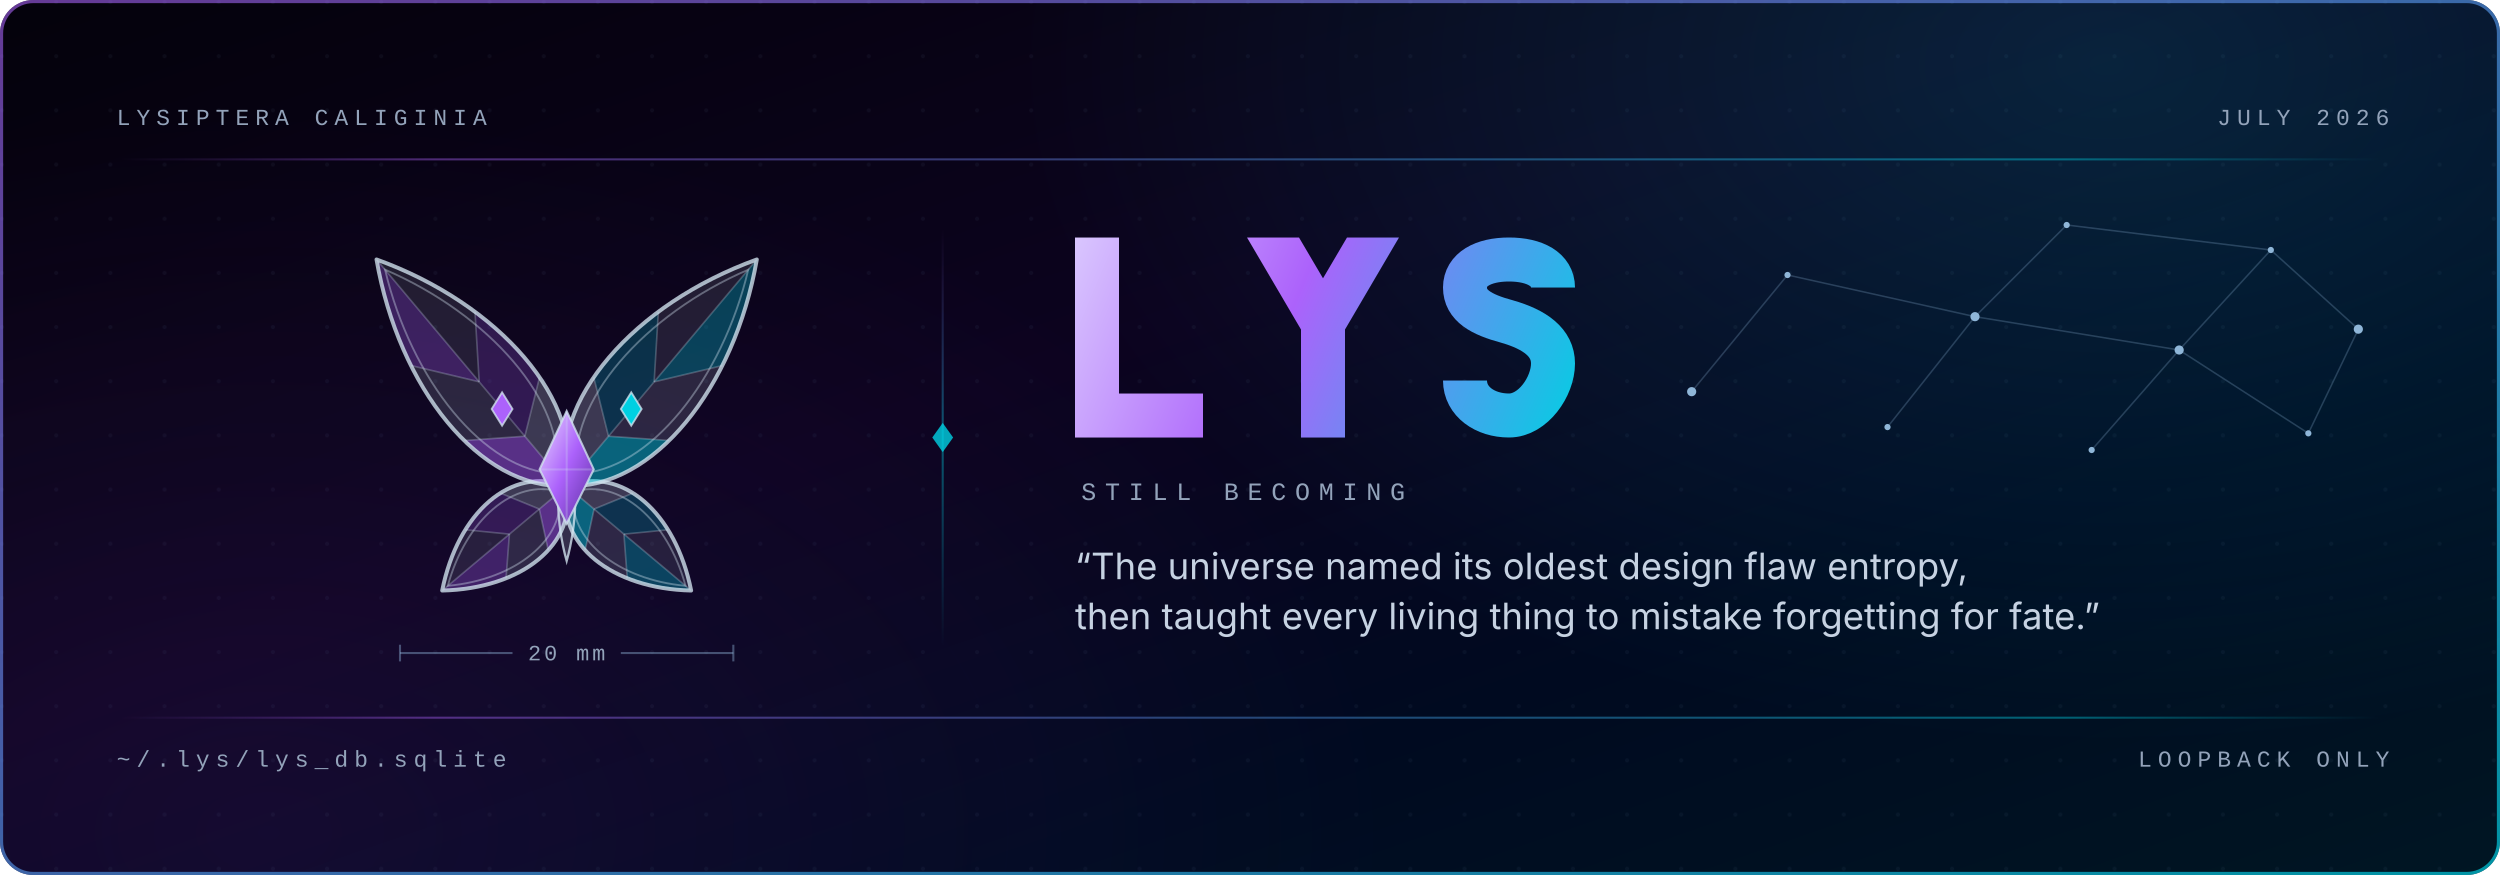
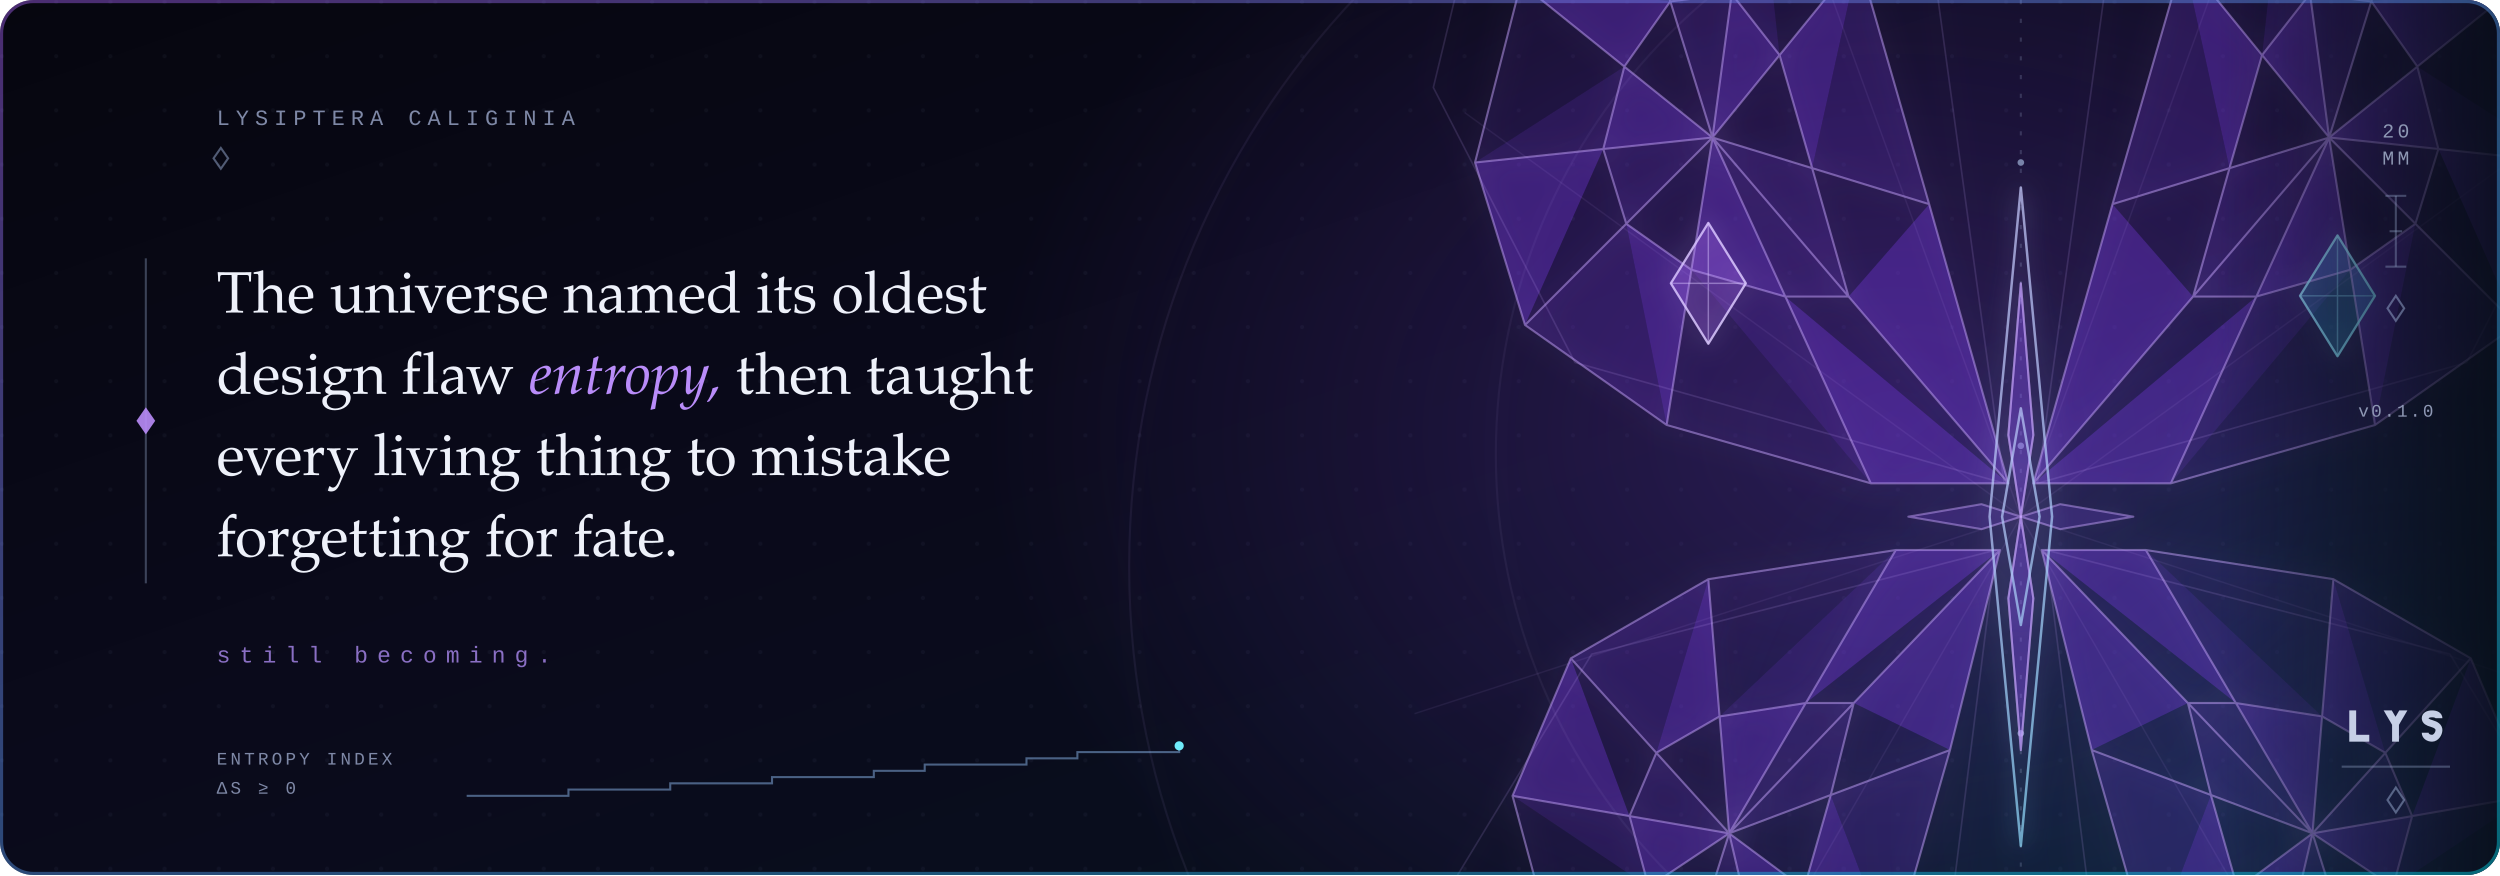
- <svg xmlns="http://www.w3.org/2000/svg" viewBox="0 0 1200 420" width="1200" height="420" role="img" aria-labelledby="lysTitle lysDesc">
+ <svg xmlns="http://www.w3.org/2000/svg" xmlns:xlink="http://www.w3.org/1999/xlink" viewBox="0 0 1200 420" width="1200" height="420" role="img" aria-labelledby="lysTitle lysDesc">
  <defs>
    <linearGradient id="bg" x1="0" y1="0" x2="1" y2="1">
-       <stop offset="0" stop-color="#04020B" />
-       <stop offset=".42" stop-color="#0C031F" />
-       <stop offset=".70" stop-color="#000A20" />
-       <stop offset="1" stop-color="#001623" />
+       <stop offset="0" stop-color="#06060F" />
+       <stop offset=".45" stop-color="#0A0A1B" />
+       <stop offset="1" stop-color="#08111F" />
    </linearGradient>
-     <linearGradient id="wordmark" gradientUnits="userSpaceOnUse" x1="0" y1="-100" x2="250" y2="6">
-       <stop offset="0" stop-color="#D9C6FE" />
-       <stop offset=".42" stop-color="#AC62FB" />
-       <stop offset="1" stop-color="#00D0E2" />
+     <linearGradient id="wingFill" gradientUnits="userSpaceOnUse" x1="670" y1="108" x2="1150" y2="368">
+       <stop offset="0" stop-color="#7C3AED" />
+       <stop offset=".28" stop-color="#AC62FB" />
+       <stop offset=".56" stop-color="#7E86F2" />
+       <stop offset=".78" stop-color="#22B4DE" />
+       <stop offset="1" stop-color="#00D8EA" />
    </linearGradient>
-     <linearGradient id="gemFill" x1="0" y1="0" x2="1" y2="1">
-       <stop offset="0" stop-color="#E9DBFF" />
-       <stop offset=".5" stop-color="#AC62FB" />
-       <stop offset="1" stop-color="#5B2E9E" />
+     <linearGradient id="wingLine" gradientUnits="userSpaceOnUse" x1="670" y1="108" x2="1150" y2="368">
+       <stop offset="0" stop-color="#C9A6FF" />
+       <stop offset=".30" stop-color="#DCCBFF" />
+       <stop offset=".58" stop-color="#B7C8FA" />
+       <stop offset=".80" stop-color="#7FDCF7" />
+       <stop offset="1" stop-color="#5FEAFA" />
    </linearGradient>
-     <radialGradient id="auroraCyan" cx=".5" cy=".5" r=".5">
-       <stop offset="0" stop-color="#00A0B1" stop-opacity=".20" />
-       <stop offset="1" stop-color="#00A0B1" stop-opacity="0" />
+     <radialGradient id="haloViolet" cx=".5" cy=".5" r=".5">
+       <stop offset="0" stop-color="#6B3AC4" stop-opacity=".34" />
+       <stop offset="1" stop-color="#6B3AC4" stop-opacity="0" />
    </radialGradient>
-     <radialGradient id="auroraViolet" cx=".5" cy=".5" r=".5">
-       <stop offset="0" stop-color="#6F32A7" stop-opacity=".13" />
-       <stop offset="1" stop-color="#6F32A7" stop-opacity="0" />
+     <radialGradient id="haloCyan" cx=".5" cy=".5" r=".5">
+       <stop offset="0" stop-color="#0B6E86" stop-opacity=".26" />
+       <stop offset="1" stop-color="#0B6E86" stop-opacity="0" />
    </radialGradient>
    <linearGradient id="frameGrad" x1="0" y1="0" x2="1" y2="1">
-       <stop offset="0" stop-color="#AC62FB" stop-opacity=".58" />
-       <stop offset="1" stop-color="#00D0E2" stop-opacity=".68" />
+       <stop offset="0" stop-color="#AC62FB" stop-opacity=".42" />
+       <stop offset="1" stop-color="#00D0E2" stop-opacity=".46" />
    </linearGradient>
-     <linearGradient id="ruleGrad" x1="0" y1="0" x2="1" y2="0">
-       <stop offset="0" stop-color="#AC62FB" stop-opacity="0" />
-       <stop offset=".14" stop-color="#AC62FB" stop-opacity=".42" />
-       <stop offset=".86" stop-color="#00D0E2" stop-opacity=".42" />
-       <stop offset="1" stop-color="#00D0E2" stop-opacity="0" />
+     <linearGradient id="ruleFade" x1="0" y1="0" x2="1" y2="0">
+       <stop offset="0" stop-color="#8FA0C4" stop-opacity=".38" />
+       <stop offset="1" stop-color="#8FA0C4" stop-opacity="0" />
    </linearGradient>
-     <linearGradient id="divGrad" x1="0" y1="0" x2="0" y2="1">
-       <stop offset="0" stop-color="#AC62FB" stop-opacity="0" />
-       <stop offset=".5" stop-color="#00D0E2" stop-opacity=".42" />
-       <stop offset="1" stop-color="#00D0E2" stop-opacity="0" />
-     </linearGradient>
-     <linearGradient id="glintGrad" x1="0" y1="0" x2="1" y2="0">
-       <stop offset="0" stop-color="#00D0E2" stop-opacity="0" />
-       <stop offset=".5" stop-color="#00D0E2" stop-opacity=".95" />
-       <stop offset="1" stop-color="#00D0E2" stop-opacity="0" />
-     </linearGradient>
-     <linearGradient id="sweepGrad" x1="0" y1="0" x2="1" y2="0">
-       <stop offset="0" stop-color="#FFFFFF" stop-opacity="0" />
-       <stop offset=".5" stop-color="#FFFFFF" stop-opacity=".5" />
-       <stop offset="1" stop-color="#FFFFFF" stop-opacity="0" />
+     <linearGradient id="edgeFade" x1="0" y1="0" x2="1" y2="0">
+       <stop offset="0" stop-color="#070D18" stop-opacity="0" />
+       <stop offset="1" stop-color="#070D18" stop-opacity=".88" />
    </linearGradient>
    <pattern id="dots" width="26" height="26" patternUnits="userSpaceOnUse">
-       <circle cx="1" cy="1" r="1" fill="#8FA8C8" fill-opacity=".055" />
+       <circle cx="1" cy="1" r="1" fill="#8FA8C8" fill-opacity=".05" />
    </pattern>
    <clipPath id="card">
-       <rect x="0" y="0" width="1200" height="420" rx="16" />
+       <rect width="1200" height="420" rx="16" />
    </clipPath>
-     <clipPath id="wmClip">
-       <g class="" transform="translate(516 210) scale(0.96)" fill="#000">
-         <path d="M0 -100 H22 V-22 H64 V0 H0 Z" />
-         <path d="M86 -100 H112 L124 -79.6 L136 -100 H162 L135 -54 V0 H113 V-54 Z" />
-         <path d="M239 -75 C239 -84,230 -89,217 -89 C204 -89,195 -84,195 -75 C195 -66,203 -61.5,216 -58 C230 -54,239 -47.5,239 -37 C239 -25.5,229 -11,217 -11 C205 -11,195 -18,195 -28.5" fill="none" stroke="#000" stroke-width="22" stroke-linecap="butt" />
-       </g>
-     </clipPath>
+     <filter id="bloom" x="-25%" y="-25%" width="150%" height="150%">
+       <feGaussianBlur stdDeviation="6" />
+     </filter>
+     <g id="wire" fill="none" stroke="url(#wingLine)" stroke-linejoin="round">
+       <circle cx="940" cy="272" r="398" stroke-opacity=".07" stroke-width="1" />
+       <circle cx="1004" cy="218" r="286" stroke-opacity=".055" stroke-width="1" />
+       <path d="M0 0 L350 0" transform="translate(970 248) rotate(-70)" stroke-opacity=".08" stroke-width="0.7" />
+       <path d="M0 0 L350 0" transform="translate(970 248) scale(-1 1) rotate(-70)" stroke-opacity=".08" stroke-width="0.7" />
+       <path d="M0 0 L330 0" transform="translate(970 248) rotate(-36)" stroke-opacity=".08" stroke-width="0.7" />
+       <path d="M0 0 L330 0" transform="translate(970 248) scale(-1 1) rotate(-36)" stroke-opacity=".08" stroke-width="0.7" />
+       <path d="M0 0 L306 0" transform="translate(970 248) rotate(18)" stroke-opacity=".08" stroke-width="0.7" />
+       <path d="M0 0 L306 0" transform="translate(970 248) scale(-1 1) rotate(18)" stroke-opacity=".08" stroke-width="0.7" />
+       <path d="M0 0 L286 0" transform="translate(970 248) rotate(60)" stroke-opacity=".08" stroke-width="0.7" />
+       <path d="M0 0 L286 0" transform="translate(970 248) scale(-1 1) rotate(60)" stroke-opacity=".08" stroke-width="0.7" />
+       <path d="M8 -16 L58 -382 L142 -412 L252 -330 L282 -206 L214 -74 Z" transform="translate(970 248)" stroke-opacity=".15" stroke-width="0.8" />
+       <path d="M8 -16 L58 -382 L142 -412 L252 -330 L282 -206 L214 -74 Z" transform="translate(970 248) scale(-1 1)" stroke-opacity=".15" stroke-width="0.8" />
+       <path d="M12 16 L38 224 L132 312 L240 282 L274 178 L206 66 Z" transform="translate(970 248)" stroke-opacity=".15" stroke-width="0.8" />
+       <path d="M12 16 L38 224 L132 312 L240 282 L274 178 L206 66 Z" transform="translate(970 248) scale(-1 1)" stroke-opacity=".15" stroke-width="0.8" />
+       <path d="M6 -16 L44 -150 L78 -268 L128 -332 L192 -324 L240 -256 L262 -170 L238 -92 L170 -44 L72 -16 Z M82.68 -105.64 L100.16 -167.28 L115.8 -221.56 L138.8 -251 L168.24 -247.32 L190.32 -216.04 L200.44 -176.48 L189.4 -140.6 L158.12 -118.52 L113.04 -105.64 Z M82.68 -105.64 L6 -16 M148 -182 L82.68 -105.64 M100.16 -167.28 L44 -150 M148 -182 L100.16 -167.28 M115.8 -221.56 L78 -268 M148 -182 L115.8 -221.56 M138.8 -251 L128 -332 M148 -182 L138.8 -251 M168.24 -247.32 L192 -324 M148 -182 L168.24 -247.32 M190.32 -216.04 L240 -256 M148 -182 L190.32 -216.04 M200.44 -176.48 L262 -170 M148 -182 L200.44 -176.48 M189.4 -140.6 L238 -92 M148 -182 L189.4 -140.6 M158.12 -118.52 L170 -44 M148 -182 L158.12 -118.52 M113.04 -105.64 L72 -16 M148 -182 L113.04 -105.64" transform="translate(970 248)" stroke-opacity=".48" stroke-width="1" />
+       <path d="M6 -16 L44 -150 L78 -268 L128 -332 L192 -324 L240 -256 L262 -170 L238 -92 L170 -44 L72 -16 Z M82.68 -105.64 L100.16 -167.28 L115.8 -221.56 L138.8 -251 L168.24 -247.32 L190.32 -216.04 L200.44 -176.48 L189.4 -140.6 L158.12 -118.52 L113.04 -105.64 Z M82.68 -105.64 L6 -16 M148 -182 L82.68 -105.64 M100.16 -167.28 L44 -150 M148 -182 L100.16 -167.28 M115.8 -221.56 L78 -268 M148 -182 L115.8 -221.56 M138.8 -251 L128 -332 M148 -182 L138.8 -251 M168.24 -247.32 L192 -324 M148 -182 L168.24 -247.32 M190.32 -216.04 L240 -256 M148 -182 L190.32 -216.04 M200.44 -176.48 L262 -170 M148 -182 L200.44 -176.48 M189.4 -140.6 L238 -92 M148 -182 L189.4 -140.6 M158.12 -118.52 L170 -44 M148 -182 L158.12 -118.52 M113.04 -105.64 L72 -16 M148 -182 L113.04 -105.64" transform="translate(970 248) scale(-1 1)" stroke-opacity=".48" stroke-width="1" />
+       <path d="M10 16 L34 112 L62 210 L112 272 L176 266 L224 208 L244 134 L216 68 L150 30 L60 16 Z M80.2 89.44 L91.24 133.6 L104.12 178.68 L127.12 207.2 L156.56 204.44 L178.64 177.76 L187.84 143.72 L174.96 113.36 L144.6 95.88 L103.2 89.44 Z M80.2 89.44 L10 16 M140 152 L80.2 89.44 M91.24 133.6 L34 112 M140 152 L91.24 133.6 M104.12 178.68 L62 210 M140 152 L104.12 178.68 M127.12 207.2 L112 272 M140 152 L127.12 207.2 M156.56 204.44 L176 266 M140 152 L156.56 204.44 M178.64 177.76 L224 208 M140 152 L178.64 177.76 M187.84 143.72 L244 134 M140 152 L187.84 143.72 M174.96 113.36 L216 68 M140 152 L174.96 113.36 M144.6 95.88 L150 30 M140 152 L144.6 95.88 M103.2 89.44 L60 16 M140 152 L103.2 89.44" transform="translate(970 248)" stroke-opacity=".48" stroke-width="1" />
+       <path d="M10 16 L34 112 L62 210 L112 272 L176 266 L224 208 L244 134 L216 68 L150 30 L60 16 Z M80.2 89.44 L91.24 133.6 L104.12 178.68 L127.12 207.2 L156.56 204.44 L178.64 177.76 L187.84 143.72 L174.96 113.36 L144.6 95.88 L103.2 89.44 Z M80.2 89.44 L10 16 M140 152 L80.2 89.44 M91.24 133.6 L34 112 M140 152 L91.24 133.6 M104.12 178.68 L62 210 M140 152 L104.12 178.68 M127.12 207.2 L112 272 M140 152 L127.12 207.2 M156.56 204.44 L176 266 M140 152 L156.56 204.44 M178.64 177.76 L224 208 M140 152 L178.64 177.76 M187.84 143.72 L244 134 M140 152 L187.84 143.72 M174.96 113.36 L216 68 M140 152 L174.96 113.36 M144.6 95.88 L150 30 M140 152 L144.6 95.88 M103.2 89.44 L60 16 M140 152 L103.2 89.44" transform="translate(970 248) scale(-1 1)" stroke-opacity=".48" stroke-width="1" />
+       <path d="M0 0 L39.2 -6 L112 0 L39.2 6 Z" transform="translate(970 248) rotate(-90)" stroke-opacity=".46" stroke-width="1" />
+       <path d="M0 0 L39.2 -6 L112 0 L39.2 6 Z" transform="translate(970 248) scale(-1 1) rotate(-90)" stroke-opacity=".46" stroke-width="1" />
+       <path d="M0 0 L18.9 -6 L54 0 L18.9 6 Z" transform="translate(970 248) rotate(0)" stroke-opacity=".46" stroke-width="1" />
+       <path d="M0 0 L18.9 -6 L54 0 L18.9 6 Z" transform="translate(970 248) scale(-1 1) rotate(0)" stroke-opacity=".46" stroke-width="1" />
+       <path d="M0 0 L39.2 -6 L112 0 L39.2 6 Z" transform="translate(970 248) rotate(90)" stroke-opacity=".46" stroke-width="1" />
+       <path d="M0 0 L39.2 -6 L112 0 L39.2 6 Z" transform="translate(970 248) scale(-1 1) rotate(90)" stroke-opacity=".46" stroke-width="1" />
+       <path d="M970 90 L985 248 L970 406 L955 248 Z" stroke-opacity=".72" stroke-width="1.2" />
+       <path d="M970 196 L979 248 L970 300 L961 248 Z" stroke-opacity=".72" stroke-width="1.2" />
+       <path d="M820 107 L838 136 L820 165 L802 136 Z" stroke-opacity=".85" stroke-width="1.1" />
+       <path d="M820 107 L820 165 M802 136 L838 136" stroke-opacity=".45" stroke-width="0.7" />
+       <path d="M1122 113 L1140 142 L1122 171 L1104 142 Z" stroke-opacity=".85" stroke-width="1.1" />
+       <path d="M1122 113 L1122 171 M1104 142 L1140 142" stroke-opacity=".45" stroke-width="0.7" />
+     </g>
  </defs>
  <style>
-     .breath { transform-box: view-box; transform-origin: 272px 233.32px; animation: breath 9s ease-in-out infinite; }
-     @keyframes breath { 0%, 100% { transform: scale(1); } 50% { transform: scale(1.022); } }
+     .drift { transform-box: view-box; transform-origin: 970px 248px; animation: drift 14s ease-in-out infinite; }
+     @keyframes drift { 0%, 100% { transform: scale(1); } 50% { transform: scale(1.018); } }

-     .gem { transform-box: view-box; transform-origin: 272px 233.32px; animation: gemPulse 3.8s ease-in-out infinite; }
-     @keyframes gemPulse { 0%, 100% { opacity: .72; } 50% { opacity: 1; } }
+     .pulse { animation: pulse 5.2s ease-in-out infinite; }
+     @keyframes pulse { 0%, 100% { opacity: .62; } 50% { opacity: 1; } }

-     .node { animation: twinkle 5s ease-in-out infinite alternate; }
-     @keyframes twinkle { from { opacity: .12; } to { opacity: var(--o, .5); } }
+     .rise { transform-box: view-box; animation: rise 1.2s cubic-bezier(.32, .72, .35, 1) both; }
+     @keyframes rise { from { transform: translateY(10px); } to { transform: none; } }
+     .d1 { animation-delay: .04s; } .d2 { animation-delay: .22s; } .d3 { animation-delay: .44s; }

-     .glint { animation: glint 8s cubic-bezier(.32, .72, .35, 1) infinite; }
-     @keyframes glint {
-       0%        { transform: translateX(0); opacity: 0; }
-       7%        { opacity: 1; }
-       46%       { opacity: 1; }
-       54%, 100% { transform: translateX(1420px); opacity: 0; }
-     }
- 
-     .sweep { animation: sweep 9s cubic-bezier(.32, .72, .35, 1) infinite; }
-     @keyframes sweep { 0% { transform: translateX(0); } 34%, 100% { transform: translateX(560px); } }
- 
-     .rise { transform-box: view-box; animation: rise 1.1s cubic-bezier(.32, .72, .35, 1) both; }
-     @keyframes rise { from { transform: translateY(9px); } to { transform: none; } }
-     .d1 { animation-delay: .05s; } .d2 { animation-delay: .26s; } .d3 { animation-delay: .44s; }
+     .trace { stroke-dasharray: 360; stroke-dashoffset: 360;
+              animation: trace 3.4s cubic-bezier(.32, .72, .35, 1) .5s forwards; }
+     @keyframes trace { to { stroke-dashoffset: 0; } }

    @media (prefers-reduced-motion: reduce) {
      * { animation: none !important; }
-       .node { opacity: .38; }
+       .trace { stroke-dashoffset: 0; }
    }
  </style>
  <g clip-path="url(#card)">
    <rect width="1200" height="420" fill="url(#bg)" />
    <rect width="1200" height="420" fill="url(#dots)" />
-     <ellipse cx="1010" cy="30" rx="520" ry="330" fill="url(#auroraCyan)" />
-     <ellipse cx="130" cy="400" rx="540" ry="350" fill="url(#auroraViolet)" />
-     <g class="constellation" stroke="#8FB6D8" stroke-opacity=".26" stroke-width="0.75" fill="none">
-       <path d="M812 188 L858 132" />
-       <path d="M858 132 L948 152" />
-       <path d="M948 152 L906 205" />
-       <path d="M948 152 L992 108" />
-       <path d="M992 108 L1090 120" />
-       <path d="M948 152 L1046 168" />
-       <path d="M1046 168 L1004 216" />
-       <path d="M1046 168 L1090 120" />
-       <path d="M1090 120 L1132 158" />
-       <path d="M1132 158 L1108 208" />
-       <path d="M1046 168 L1108 208" />
+     <ellipse cx="910" cy="208" rx="440" ry="330" fill="url(#haloViolet)" />
+     <ellipse cx="1160" cy="398" rx="360" ry="290" fill="url(#haloCyan)" />
+     <path d="M970 0 V420" stroke="#9FB2D8" stroke-opacity=".22" stroke-width="1" stroke-dasharray="2 7" />
+     <circle cx="970" cy="78" r="1.6" fill="#9FB2D8" fill-opacity=".7" />
+     <circle cx="970" cy="214" r="1.6" fill="#9FB2D8" fill-opacity=".7" />
+     <circle cx="970" cy="352" r="1.6" fill="#9FB2D8" fill-opacity=".7" />
+     <g class="drift">
+       <g transform="translate(970 248)">
+         <path d="M82.68 -105.64 L6 -16 L44 -150 Z M100.16 -167.28 L78 -268 L115.8 -221.56 Z M148 -182 L115.8 -221.56 L138.8 -251 Z M138.8 -251 L128 -332 L192 -324 Z M168.24 -247.32 L240 -256 L190.32 -216.04 Z M148 -182 L190.32 -216.04 L200.44 -176.48 Z M200.44 -176.48 L262 -170 L238 -92 Z M189.4 -140.6 L170 -44 L158.12 -118.52 Z M148 -182 L158.12 -118.52 L113.04 -105.64 Z M113.04 -105.64 L72 -16 L6 -16 Z" fill="url(#wingFill)" fill-opacity=".38" />
+         <path d="M148 -182 L82.68 -105.64 L100.16 -167.28 Z M100.16 -167.28 L44 -150 L78 -268 Z M115.8 -221.56 L128 -332 L138.8 -251 Z M148 -182 L138.8 -251 L168.24 -247.32 Z M168.24 -247.32 L192 -324 L240 -256 Z M190.32 -216.04 L262 -170 L200.44 -176.48 Z M148 -182 L200.44 -176.48 L189.4 -140.6 Z M189.4 -140.6 L238 -92 L170 -44 Z M158.12 -118.52 L72 -16 L113.04 -105.64 Z M148 -182 L113.04 -105.64 L82.68 -105.64 Z" fill="url(#wingFill)" fill-opacity=".21" />
+         <path d="M82.68 -105.64 L44 -150 L100.16 -167.28 Z M148 -182 L100.16 -167.28 L115.8 -221.56 Z M115.8 -221.56 L78 -268 L128 -332 Z M138.8 -251 L192 -324 L168.24 -247.32 Z M148 -182 L168.24 -247.32 L190.32 -216.04 Z M190.32 -216.04 L240 -256 L262 -170 Z M200.44 -176.48 L238 -92 L189.4 -140.6 Z M148 -182 L189.4 -140.6 L158.12 -118.52 Z M158.12 -118.52 L170 -44 L72 -16 Z M113.04 -105.64 L6 -16 L82.68 -105.64 Z" fill="url(#wingFill)" fill-opacity=".09" />
+       </g>
+       <g transform="translate(970 248) scale(-1 1)">
+         <path d="M82.68 -105.64 L6 -16 L44 -150 Z M100.16 -167.28 L78 -268 L115.8 -221.56 Z M148 -182 L115.8 -221.56 L138.8 -251 Z M138.8 -251 L128 -332 L192 -324 Z M168.24 -247.32 L240 -256 L190.32 -216.04 Z M148 -182 L190.32 -216.04 L200.44 -176.48 Z M200.44 -176.48 L262 -170 L238 -92 Z M189.4 -140.6 L170 -44 L158.12 -118.52 Z M148 -182 L158.12 -118.52 L113.04 -105.64 Z M113.04 -105.64 L72 -16 L6 -16 Z" fill="url(#wingFill)" fill-opacity=".38" />
+         <path d="M148 -182 L82.68 -105.64 L100.16 -167.28 Z M100.16 -167.28 L44 -150 L78 -268 Z M115.8 -221.56 L128 -332 L138.8 -251 Z M148 -182 L138.8 -251 L168.24 -247.32 Z M168.24 -247.32 L192 -324 L240 -256 Z M190.32 -216.04 L262 -170 L200.44 -176.48 Z M148 -182 L200.44 -176.48 L189.4 -140.6 Z M189.4 -140.6 L238 -92 L170 -44 Z M158.12 -118.52 L72 -16 L113.04 -105.64 Z M148 -182 L113.04 -105.64 L82.68 -105.64 Z" fill="url(#wingFill)" fill-opacity=".21" />
+         <path d="M82.68 -105.64 L44 -150 L100.16 -167.28 Z M148 -182 L100.16 -167.28 L115.8 -221.56 Z M115.8 -221.56 L78 -268 L128 -332 Z M138.8 -251 L192 -324 L168.24 -247.32 Z M148 -182 L168.24 -247.32 L190.32 -216.04 Z M190.32 -216.04 L240 -256 L262 -170 Z M200.44 -176.48 L238 -92 L189.4 -140.6 Z M148 -182 L189.4 -140.6 L158.12 -118.52 Z M158.12 -118.52 L170 -44 L72 -16 Z M113.04 -105.64 L6 -16 L82.68 -105.64 Z" fill="url(#wingFill)" fill-opacity=".09" />
+       </g>
+       <g transform="translate(970 248)">
+         <path d="M80.2 89.44 L10 16 L34 112 Z M91.24 133.6 L62 210 L104.12 178.68 Z M140 152 L104.12 178.68 L127.12 207.2 Z M127.12 207.2 L112 272 L176 266 Z M156.56 204.44 L224 208 L178.64 177.76 Z M140 152 L178.64 177.76 L187.84 143.72 Z M187.84 143.72 L244 134 L216 68 Z M174.96 113.36 L150 30 L144.6 95.88 Z M140 152 L144.6 95.88 L103.2 89.44 Z M103.2 89.44 L60 16 L10 16 Z" fill="url(#wingFill)" fill-opacity=".38" />
+         <path d="M140 152 L80.2 89.44 L91.24 133.6 Z M91.24 133.6 L34 112 L62 210 Z M104.12 178.68 L112 272 L127.12 207.2 Z M140 152 L127.12 207.2 L156.56 204.44 Z M156.56 204.44 L176 266 L224 208 Z M178.64 177.76 L244 134 L187.84 143.72 Z M140 152 L187.84 143.72 L174.96 113.36 Z M174.96 113.36 L216 68 L150 30 Z M144.6 95.88 L60 16 L103.2 89.44 Z M140 152 L103.2 89.44 L80.2 89.44 Z" fill="url(#wingFill)" fill-opacity=".21" />
+         <path d="M80.2 89.44 L34 112 L91.24 133.6 Z M140 152 L91.24 133.6 L104.12 178.68 Z M104.12 178.68 L62 210 L112 272 Z M127.12 207.2 L176 266 L156.56 204.44 Z M140 152 L156.56 204.44 L178.64 177.76 Z M178.64 177.76 L224 208 L244 134 Z M187.84 143.72 L216 68 L174.96 113.36 Z M140 152 L174.96 113.36 L144.6 95.88 Z M144.6 95.88 L150 30 L60 16 Z M103.2 89.44 L10 16 L80.2 89.44 Z" fill="url(#wingFill)" fill-opacity=".09" />
+       </g>
+       <g transform="translate(970 248) scale(-1 1)">
+         <path d="M80.2 89.44 L10 16 L34 112 Z M91.24 133.6 L62 210 L104.12 178.68 Z M140 152 L104.12 178.68 L127.12 207.2 Z M127.12 207.2 L112 272 L176 266 Z M156.56 204.44 L224 208 L178.64 177.76 Z M140 152 L178.64 177.76 L187.84 143.72 Z M187.84 143.72 L244 134 L216 68 Z M174.96 113.36 L150 30 L144.6 95.88 Z M140 152 L144.6 95.88 L103.2 89.44 Z M103.2 89.44 L60 16 L10 16 Z" fill="url(#wingFill)" fill-opacity=".38" />
+         <path d="M140 152 L80.2 89.44 L91.24 133.6 Z M91.24 133.6 L34 112 L62 210 Z M104.12 178.68 L112 272 L127.12 207.2 Z M140 152 L127.12 207.2 L156.56 204.44 Z M156.56 204.44 L176 266 L224 208 Z M178.64 177.76 L244 134 L187.84 143.72 Z M140 152 L187.84 143.72 L174.96 113.36 Z M174.96 113.36 L216 68 L150 30 Z M144.6 95.88 L60 16 L103.2 89.44 Z M140 152 L103.2 89.44 L80.2 89.44 Z" fill="url(#wingFill)" fill-opacity=".21" />
+         <path d="M80.2 89.44 L34 112 L91.24 133.6 Z M140 152 L91.24 133.6 L104.12 178.68 Z M104.12 178.68 L62 210 L112 272 Z M127.12 207.2 L176 266 L156.56 204.44 Z M140 152 L156.56 204.44 L178.64 177.76 Z M178.64 177.76 L224 208 L244 134 Z M187.84 143.72 L216 68 L174.96 113.36 Z M140 152 L174.96 113.36 L144.6 95.88 Z M144.6 95.88 L150 30 L60 16 Z M103.2 89.44 L10 16 L80.2 89.44 Z" fill="url(#wingFill)" fill-opacity=".09" />
+       </g>
+       <path d="M0 0 L39.2 -6 L112 0 L39.2 6 Z" transform="translate(970 248) rotate(-90)" fill="url(#wingFill)" fill-opacity=".20" />
+       <path d="M0 0 L39.2 -6 L112 0 L39.2 6 Z" transform="translate(970 248) scale(-1 1) rotate(-90)" fill="url(#wingFill)" fill-opacity=".20" />
+       <path d="M0 0 L18.9 -6 L54 0 L18.9 6 Z" transform="translate(970 248) rotate(0)" fill="url(#wingFill)" fill-opacity=".20" />
+       <path d="M0 0 L18.9 -6 L54 0 L18.9 6 Z" transform="translate(970 248) scale(-1 1) rotate(0)" fill="url(#wingFill)" fill-opacity=".20" />
+       <path d="M0 0 L39.2 -6 L112 0 L39.2 6 Z" transform="translate(970 248) rotate(90)" fill="url(#wingFill)" fill-opacity=".20" />
+       <path d="M0 0 L39.2 -6 L112 0 L39.2 6 Z" transform="translate(970 248) scale(-1 1) rotate(90)" fill="url(#wingFill)" fill-opacity=".20" />
+       <path d="M820 107 L838 136 L820 165 L802 136 Z" fill="url(#wingFill)" fill-opacity=".26" />
+       <path d="M1122 113 L1140 142 L1122 171 L1104 142 Z" fill="url(#wingFill)" fill-opacity=".26" />
+       <use xlink:href="#wire" href="#wire" filter="url(#bloom)" opacity=".62" />
+       <use xlink:href="#wire" href="#wire" />
    </g>
-     <g class="constellation" fill="#8FB6D8">
-       <circle class="node" cx="812" cy="188" r="2.2" style="--o:0.55;animation-duration:4.2s;animation-delay:-0.0s" />
-       <circle class="node" cx="858" cy="132" r="1.5" style="--o:0.55;animation-duration:5.0s;animation-delay:-0.7s" />
-       <circle class="node" cx="906" cy="205" r="1.5" style="--o:0.55;animation-duration:5.8s;animation-delay:-1.4s" />
-       <circle class="node" cx="948" cy="152" r="2.2" style="--o:0.55;animation-duration:6.6s;animation-delay:-2.1s" />
-       <circle class="node" cx="992" cy="108" r="1.5" style="--o:0.55;animation-duration:7.4s;animation-delay:-2.8s" />
-       <circle class="node" cx="1004" cy="216" r="1.5" style="--o:0.55;animation-duration:4.2s;animation-delay:-3.5s" />
-       <circle class="node" cx="1046" cy="168" r="2.2" style="--o:0.55;animation-duration:5.0s;animation-delay:-4.2s" />
-       <circle class="node" cx="1090" cy="120" r="1.5" style="--o:0.55;animation-duration:5.8s;animation-delay:-4.9s" />
-       <circle class="node" cx="1108" cy="208" r="1.5" style="--o:0.55;animation-duration:6.6s;animation-delay:-5.6s" />
-       <circle class="node" cx="1132" cy="158" r="2.2" style="--o:0.55;animation-duration:7.4s;animation-delay:-6.3s" />
+     <g class="rise d1">
+       <text x="104" y="60" font-family="ui-monospace,SFMono-Regular,'SF Mono',Menlo,Consolas,'Liberation Mono',monospace" font-size="10.5" letter-spacing="2.9" fill="#7E88A6">LYSIPTERA CALIGINIA</text>
+       <path d="M330 56 H700" stroke="url(#ruleFade)" stroke-width="1" />
+       <path d="M106 71 L109.5 76 L106 81 L102.5 76 Z" fill="none" stroke="#8FA0C4" stroke-opacity=".55" stroke-width="1" />
    </g>
-     <rect x="56" y="76" width="1088" height="1" fill="url(#ruleGrad)" />
-     <text x="56" y="60" font-family="ui-monospace,SFMono-Regular,'SF Mono',Menlo,Consolas,'Liberation Mono',monospace" font-size="11" letter-spacing="2.9" fill="#93A3BA">LYSIPTERA CALIGINIA</text>
-     <text x="1146.9" y="60" text-anchor="end" font-family="ui-monospace,SFMono-Regular,'SF Mono',Menlo,Consolas,'Liberation Mono',monospace" font-size="11" letter-spacing="2.9" fill="#93A3BA">JULY 2026</text>
-     <rect x="56" y="344" width="1088" height="1" fill="url(#ruleGrad)" />
-     <rect class="glint" x="-220" y="343.5" width="200" height="2" rx="1" fill="url(#glintGrad)" />
-     <text x="56" y="368" font-family="ui-monospace,SFMono-Regular,'SF Mono',Menlo,Consolas,'Liberation Mono',monospace" font-size="11" letter-spacing="2.9" fill="#93A3BA">~/.lys/lys_db.sqlite</text>
-     <text x="1146.9" y="368" text-anchor="end" font-family="ui-monospace,SFMono-Regular,'SF Mono',Menlo,Consolas,'Liberation Mono',monospace" font-size="11" letter-spacing="2.9" fill="#93A3BA">LOOPBACK ONLY</text>
-     <rect x="452" y="110" width="1" height="200" fill="url(#divGrad)" />
-     <g class="gem">
-       <path d="M452.5 203 L457.5 210 L452.5 217 L447.5 210 Z" fill="#00D0E2" fill-opacity=".8" />
+     <path d="M70 124 V280" stroke="#8FA0C4" stroke-opacity=".38" stroke-width="1" />
+     <path d="M70 195.5 L74.5 202 L70 208.5 L65.5 202 Z" fill="#B98CF9" fill-opacity=".9" />
+     <g class="rise d2">
+       <text x="104" y="150" font-family="'Iowan Old Style','Palatino Linotype',Palatino,'Hoefler Text',Garamond,'Times New Roman',Georgia,serif" font-size="28" fill="#EEF1FA">The universe named its oldest</text>
+       <text x="104" y="189" font-family="'Iowan Old Style','Palatino Linotype',Palatino,'Hoefler Text',Garamond,'Times New Roman',Georgia,serif" font-size="28" fill="#EEF1FA">design flaw <tspan font-style="italic" fill="#B98CF9">entropy,</tspan> then taught</text>
+       <text x="104" y="228" font-family="'Iowan Old Style','Palatino Linotype',Palatino,'Hoefler Text',Garamond,'Times New Roman',Georgia,serif" font-size="28" fill="#EEF1FA">every living thing to mistake</text>
+       <text x="104" y="267" font-family="'Iowan Old Style','Palatino Linotype',Palatino,'Hoefler Text',Garamond,'Times New Roman',Georgia,serif" font-size="28" fill="#EEF1FA">forgetting for fate.</text>
    </g>
-     <g class="breath">
-       <g class="wing" transform="translate(272 233.32) rotate(40)">
-         <path d="M0 0 L0 -0 L5.06 7.01 L11.3 12.31 L18.52 15.93 L26.57 17.89 L17.16 0 Z" fill="#00D0E2" fill-opacity=".46" />
-         <path d="M17.16 0 L26.57 17.89 L32.31 18.28 L38.28 17.96 L44.44 16.93 L50.73 15.2 L35.88 0 Z" fill="#D2E4F0" fill-opacity=".15" />
-         <path d="M35.88 0 L50.73 15.2 L57.57 12.57 L64.43 9.16 L71.26 4.96 L78 -0 L78 0 Z" fill="#00D0E2" fill-opacity=".30" />
-         <path d="M0 0 L0 0 L5.06 -7.01 L11.3 -12.31 L18.52 -15.93 L26.57 -17.89 L17.16 0 Z" fill="#D2E4F0" fill-opacity=".23" />
-         <path d="M17.16 0 L26.57 -17.89 L32.31 -18.28 L38.28 -17.96 L44.44 -16.93 L50.73 -15.2 L35.88 0 Z" fill="#00D0E2" fill-opacity=".22" />
-         <path d="M35.88 0 L50.73 -15.2 L57.57 -12.57 L64.43 -9.16 L71.26 -4.96 L78 0 L78 0 Z" fill="#D2E4F0" fill-opacity=".11" />
-         <g fill="none" stroke="#D2E4F0" stroke-opacity=".26" stroke-width="0.8">
-           <path d="M0 0 L78 0" />
-           <path d="M17.16 0 L26.57 -17.89" />
-           <path d="M17.16 0 L26.57 17.89" />
-           <path d="M35.88 0 L50.73 -15.2" />
-           <path d="M35.88 0 L50.73 15.2" />
-         </g>
-         <path d="M4.29 0 C16.93 -19.5,47.81 -18.52,74.49 0 C47.81 18.52,16.93 19.5,4.29 0 Z" fill="none" stroke="#D2E4F0" stroke-opacity=".38" stroke-width="0.9" />
-         <path d="M0 0 C14.04 -25,48.36 -23.75,78 0 C48.36 23.75,14.04 25,0 0 Z" fill="none" stroke="#D2E4F0" stroke-opacity=".78" stroke-width="1.9" stroke-linejoin="round" />
-       </g>
-       <g class="wing" transform="translate(272 233.32) scale(-1 1) rotate(40)">
-         <path d="M0 0 L0 -0 L5.06 7.01 L11.3 12.31 L18.52 15.93 L26.57 17.89 L17.16 0 Z" fill="#AC62FB" fill-opacity=".46" />
-         <path d="M17.16 0 L26.57 17.89 L32.31 18.28 L38.28 17.96 L44.44 16.93 L50.73 15.2 L35.88 0 Z" fill="#D2E4F0" fill-opacity=".15" />
-         <path d="M35.88 0 L50.73 15.2 L57.57 12.57 L64.43 9.16 L71.26 4.96 L78 -0 L78 0 Z" fill="#AC62FB" fill-opacity=".30" />
-         <path d="M0 0 L0 0 L5.06 -7.01 L11.3 -12.31 L18.52 -15.93 L26.57 -17.89 L17.16 0 Z" fill="#D2E4F0" fill-opacity=".23" />
-         <path d="M17.16 0 L26.57 -17.89 L32.31 -18.28 L38.28 -17.96 L44.44 -16.93 L50.73 -15.2 L35.88 0 Z" fill="#AC62FB" fill-opacity=".22" />
-         <path d="M35.88 0 L50.73 -15.2 L57.57 -12.57 L64.43 -9.16 L71.26 -4.96 L78 0 L78 0 Z" fill="#D2E4F0" fill-opacity=".11" />
-         <g fill="none" stroke="#D2E4F0" stroke-opacity=".26" stroke-width="0.8">
-           <path d="M0 0 L78 0" />
-           <path d="M17.16 0 L26.57 -17.89" />
-           <path d="M17.16 0 L26.57 17.89" />
-           <path d="M35.88 0 L50.73 -15.2" />
-           <path d="M35.88 0 L50.73 15.2" />
-         </g>
-         <path d="M4.29 0 C16.93 -19.5,47.81 -18.52,74.49 0 C47.81 18.52,16.93 19.5,4.29 0 Z" fill="none" stroke="#D2E4F0" stroke-opacity=".38" stroke-width="0.9" />
-         <path d="M0 0 C14.04 -25,48.36 -23.75,78 0 C48.36 23.75,14.04 25,0 0 Z" fill="none" stroke="#D2E4F0" stroke-opacity=".78" stroke-width="1.9" stroke-linejoin="round" />
-       </g>
-       <g class="wing" transform="translate(272 233.32) rotate(-50)">
-         <path d="M0 0 L0 -0 L9.22 9.25 L20.57 16.25 L33.72 21.03 L48.38 23.61 L31.24 0 Z" fill="#00D0E2" fill-opacity=".46" />
-         <path d="M31.24 0 L48.38 23.61 L58.82 24.13 L69.7 23.71 L80.91 22.35 L92.36 20.06 L65.32 0 Z" fill="#D2E4F0" fill-opacity=".15" />
-         <path d="M65.32 0 L92.36 20.06 L104.8 16.59 L117.3 12.09 L129.73 6.55 L142 -0 L142 0 Z" fill="#00D0E2" fill-opacity=".30" />
-         <path d="M0 0 L0 0 L9.22 -9.25 L20.57 -16.25 L33.72 -21.03 L48.38 -23.61 L31.24 0 Z" fill="#D2E4F0" fill-opacity=".23" />
-         <path d="M31.24 0 L48.38 -23.61 L58.82 -24.13 L69.7 -23.71 L80.91 -22.35 L92.36 -20.06 L65.32 0 Z" fill="#00D0E2" fill-opacity=".22" />
-         <path d="M65.32 0 L92.36 -20.06 L104.8 -16.59 L117.3 -12.09 L129.73 -6.55 L142 0 L142 0 Z" fill="#D2E4F0" fill-opacity=".11" />
-         <g fill="none" stroke="#D2E4F0" stroke-opacity=".26" stroke-width="0.8">
-           <path d="M0 0 L142 0" />
-           <path d="M31.24 0 L48.38 -23.61" />
-           <path d="M31.24 0 L48.38 23.61" />
-           <path d="M65.32 0 L92.36 -20.06" />
-           <path d="M65.32 0 L92.36 20.06" />
-         </g>
-         <path d="M7.81 0 C30.81 -25.74,87.05 -24.45,135.61 0 C87.05 24.45,30.81 25.74,7.81 0 Z" fill="none" stroke="#D2E4F0" stroke-opacity=".38" stroke-width="0.9" />
-         <path d="M0 0 C25.56 -33,88.04 -31.35,142 0 C88.04 31.35,25.56 33,0 0 Z" fill="none" stroke="#D2E4F0" stroke-opacity=".78" stroke-width="1.9" stroke-linejoin="round" />
-       </g>
-       <g class="wing" transform="translate(272 233.32) scale(-1 1) rotate(-50)">
-         <path d="M0 0 L0 -0 L9.22 9.25 L20.57 16.25 L33.72 21.03 L48.38 23.61 L31.24 0 Z" fill="#AC62FB" fill-opacity=".46" />
-         <path d="M31.24 0 L48.38 23.61 L58.82 24.13 L69.7 23.71 L80.91 22.35 L92.36 20.06 L65.32 0 Z" fill="#D2E4F0" fill-opacity=".15" />
-         <path d="M65.32 0 L92.36 20.06 L104.8 16.59 L117.3 12.09 L129.73 6.55 L142 -0 L142 0 Z" fill="#AC62FB" fill-opacity=".30" />
-         <path d="M0 0 L0 0 L9.22 -9.25 L20.57 -16.25 L33.72 -21.03 L48.38 -23.61 L31.24 0 Z" fill="#D2E4F0" fill-opacity=".23" />
-         <path d="M31.24 0 L48.38 -23.61 L58.82 -24.13 L69.7 -23.71 L80.91 -22.35 L92.36 -20.06 L65.32 0 Z" fill="#AC62FB" fill-opacity=".22" />
-         <path d="M65.32 0 L92.36 -20.06 L104.8 -16.59 L117.3 -12.09 L129.73 -6.55 L142 0 L142 0 Z" fill="#D2E4F0" fill-opacity=".11" />
-         <g fill="none" stroke="#D2E4F0" stroke-opacity=".26" stroke-width="0.8">
-           <path d="M0 0 L142 0" />
-           <path d="M31.24 0 L48.38 -23.61" />
-           <path d="M31.24 0 L48.38 23.61" />
-           <path d="M65.32 0 L92.36 -20.06" />
-           <path d="M65.32 0 L92.36 20.06" />
-         </g>
-         <path d="M7.81 0 C30.81 -25.74,87.05 -24.45,135.61 0 C87.05 24.45,30.81 25.74,7.81 0 Z" fill="none" stroke="#D2E4F0" stroke-opacity=".38" stroke-width="0.9" />
-         <path d="M0 0 C25.56 -33,88.04 -31.35,142 0 C88.04 31.35,25.56 33,0 0 Z" fill="none" stroke="#D2E4F0" stroke-opacity=".78" stroke-width="1.9" stroke-linejoin="round" />
-       </g>
-       <path d="M272 215.32 C278 229.32,277 251.32,272 269.32 C267 251.32,266 229.32,272 215.32 Z" fill="#D2E4F0" fill-opacity=".18" stroke="#D2E4F0" stroke-opacity=".78" stroke-width="1.1" />
-       <path d="M241 188.32 L246 196.32 L241 204.32 L236 196.32 Z" fill="#AC62FB" stroke="#D2E4F0" stroke-opacity=".78" stroke-width="0.9" />
-       <path d="M303 188.32 L308 196.32 L303 204.32 L298 196.32 Z" fill="#00D0E2" stroke="#D2E4F0" stroke-opacity=".78" stroke-width="0.9" />
-       <g class="gem">
-         <path d="M272 197.32 L285 225.32 L272 251.32 L259 225.32 Z" fill="url(#gemFill)" />
-         <g fill="none" stroke="#D2E4F0" stroke-width="1">
-           <path d="M272 197.32 L285 225.32 L272 251.32 L259 225.32 Z" stroke-opacity=".78" />
-           <path d="M272 197.32 L272 251.32" stroke-opacity=".26" />
-           <path d="M259 225.32 L285 225.32" stroke-opacity=".26" />
-         </g>
+     <g class="rise d3">
+       <text x="104" y="318" font-family="ui-monospace,SFMono-Regular,'SF Mono',Menlo,Consolas,'Liberation Mono',monospace" font-size="11" letter-spacing="4.4" fill="#8A6FC4">still becoming.</text>
+       <path d="M224 382L248.43 382L248.43 382L272.86 382L272.86 379L297.29 379L297.29 379L321.71 379L321.71 376L346.14 376L346.14 376L370.57 376L370.57 373L395 373L395 373L419.43 373L419.43 370L443.86 370L443.86 367L468.29 367L468.29 367L492.71 367L492.71 364L517.14 364L517.14 361L541.57 361L541.57 361L566 361L566 358" fill="none" stroke="#7FA8D8" stroke-opacity=".55" stroke-width="1" />
+       <circle cx="566" cy="358" r="2.2" fill="#6FEBFA" />
+       <text x="104" y="367" font-family="ui-monospace,SFMono-Regular,'SF Mono',Menlo,Consolas,'Liberation Mono',monospace" font-size="8.5" letter-spacing="1.5" fill="#7E88A6">ENTROPY INDEX</text>
+       <text x="104" y="381" font-family="ui-monospace,SFMono-Regular,'SF Mono',Menlo,Consolas,'Liberation Mono',monospace" font-size="8.5" letter-spacing="1.5" fill="#7E88A6">ΔS ≥ 0</text>
+     </g>
+     <rect x="1064" y="0" width="136" height="420" fill="url(#edgeFade)" />
+     <text x="1150" y="66" text-anchor="middle" font-family="ui-monospace,SFMono-Regular,'SF Mono',Menlo,Consolas,'Liberation Mono',monospace" font-size="9.5" letter-spacing="1.6" fill="#8E98B4">20</text>
+     <text x="1150" y="79" text-anchor="middle" font-family="ui-monospace,SFMono-Regular,'SF Mono',Menlo,Consolas,'Liberation Mono',monospace" font-size="9.5" letter-spacing="1.6" fill="#8E98B4">MM</text>
+     <g stroke="#8FA0C4" stroke-opacity=".38" stroke-width="1">
+       <path d="M1150 94 V128" />
+       <path d="M1145 94 H1155 M1147 111 H1153 M1145 128 H1155" />
+     </g>
+     <path d="M1150 142 L1154 148 L1150 154 L1146 148 Z" fill="none" stroke="#8FA0C4" stroke-opacity=".55" stroke-width="1" />
+     <text x="1150" y="200" text-anchor="middle" font-family="ui-monospace,SFMono-Regular,'SF Mono',Menlo,Consolas,'Liberation Mono',monospace" font-size="8.5" letter-spacing="1.1" fill="#8E98B4">v0.1.0</text>
+     <g transform="translate(1127.65 356)">
+       <g transform="translate(0 0) scale(0.15)">
+         <path d="M0 -100 H22 V-22 H64 V0 H0 Z" fill="#C6CFE6" />
+         <path d="M110 -100 H136 L148 -79.6 L160 -100 H186 L159 -54 V0 H137 V-54 Z" fill="#C6CFE6" />
+         <path d="M287 -75 C287 -84,278 -89,265 -89 C252 -89,243 -84,243 -75 C243 -66,251 -61.5,264 -58 C278 -54,287 -47.5,287 -37 C287 -25.5,277 -11,265 -11 C253 -11,243 -18,243 -28.5" fill="none" stroke="#C6CFE6" stroke-width="22" />
      </g>
    </g>
-     <g class="scale" stroke="#8FB6D8" stroke-opacity=".42" stroke-width="1">
-       <path d="M192 313.46 H246 M298 313.46 H352" />
-       <path d="M192 309.46 V317.46 M352 309.46 V317.46" />
-     </g>
-     <text x="272" y="316.96" text-anchor="middle" font-family="ui-monospace,SFMono-Regular,'SF Mono',Menlo,Consolas,'Liberation Mono',monospace" font-size="10.5" letter-spacing="1.4" fill="#93A3BA">20 mm</text>
-     <g class="rise d1">
-       <g class="" transform="translate(516 210) scale(0.96)" fill="url(#wordmark)">
-         <path d="M0 -100 H22 V-22 H64 V0 H0 Z" />
-         <path d="M86 -100 H112 L124 -79.6 L136 -100 H162 L135 -54 V0 H113 V-54 Z" />
-         <path d="M239 -75 C239 -84,230 -89,217 -89 C204 -89,195 -84,195 -75 C195 -66,203 -61.5,216 -58 C230 -54,239 -47.5,239 -37 C239 -25.5,229 -11,217 -11 C205 -11,195 -18,195 -28.5" fill="none" stroke="url(#wordmark)" stroke-width="22" stroke-linecap="butt" />
-       </g>
-       <g clip-path="url(#wmClip)">
-         <rect class="sweep" x="316" y="108" width="150" height="112" fill="url(#sweepGrad)" />
-       </g>
-     </g>
-     <text class="rise d2" x="519" y="240" font-family="ui-monospace,SFMono-Regular,'SF Mono',Menlo,Consolas,'Liberation Mono',monospace" font-size="12" letter-spacing="4.2" fill="#93A3BA">STILL BECOMING</text>
-     <g class="rise d3">
-       <text x="516" y="278" font-family="ui-sans-serif,-apple-system,BlinkMacSystemFont,'Segoe UI',Inter,'Helvetica Neue',Arial,sans-serif" font-size="17.5" fill="#C6D2E2">“The universe named its oldest design flaw entropy,</text>
-       <text x="516" y="302" font-family="ui-sans-serif,-apple-system,BlinkMacSystemFont,'Segoe UI',Inter,'Helvetica Neue',Arial,sans-serif" font-size="17.5" fill="#C6D2E2">then taught every living thing to mistake forgetting for fate.”</text>
-     </g>
+     <path d="M1124 368 H1176" stroke="#8FA0C4" stroke-opacity=".38" stroke-width="1" />
+     <path d="M1150 378 L1154 384 L1150 390 L1146 384 Z" fill="none" stroke="#8FA0C4" stroke-opacity=".55" stroke-width="1" />
  </g>
  <rect x=".75" y=".75" width="1198.5" height="418.5" rx="15.25" fill="none" stroke="url(#frameGrad)" stroke-width="1.5" />
</svg>
